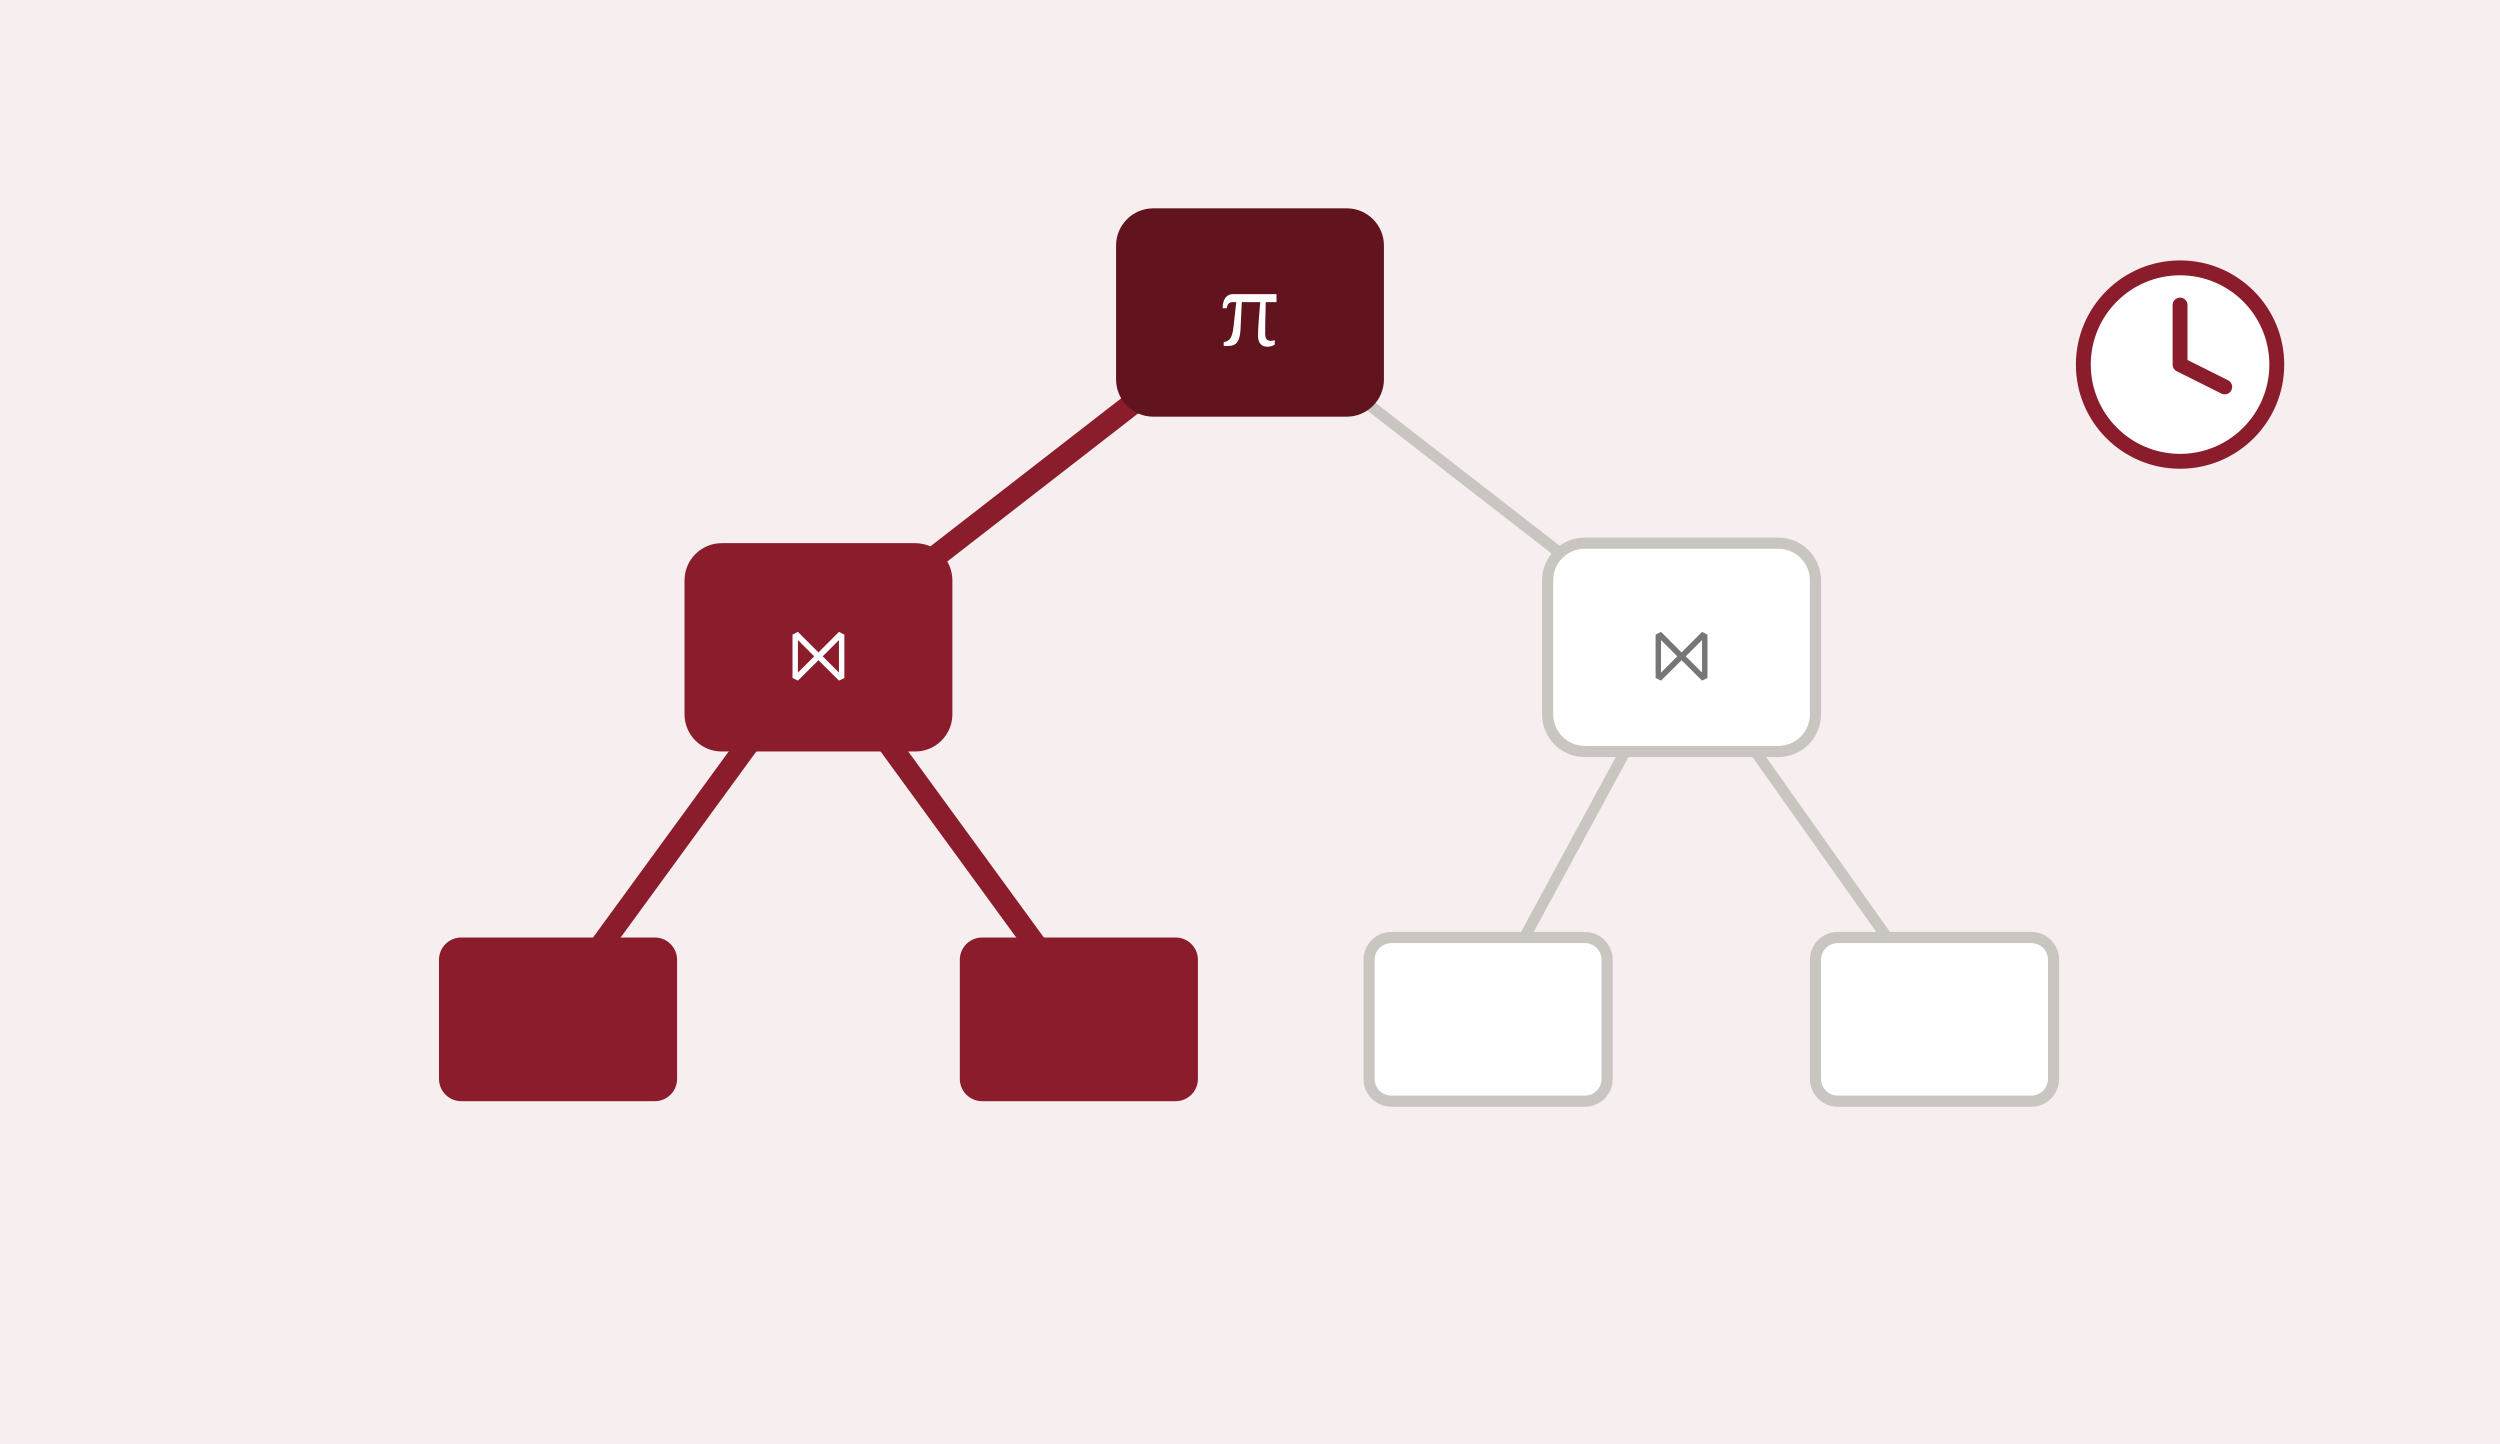
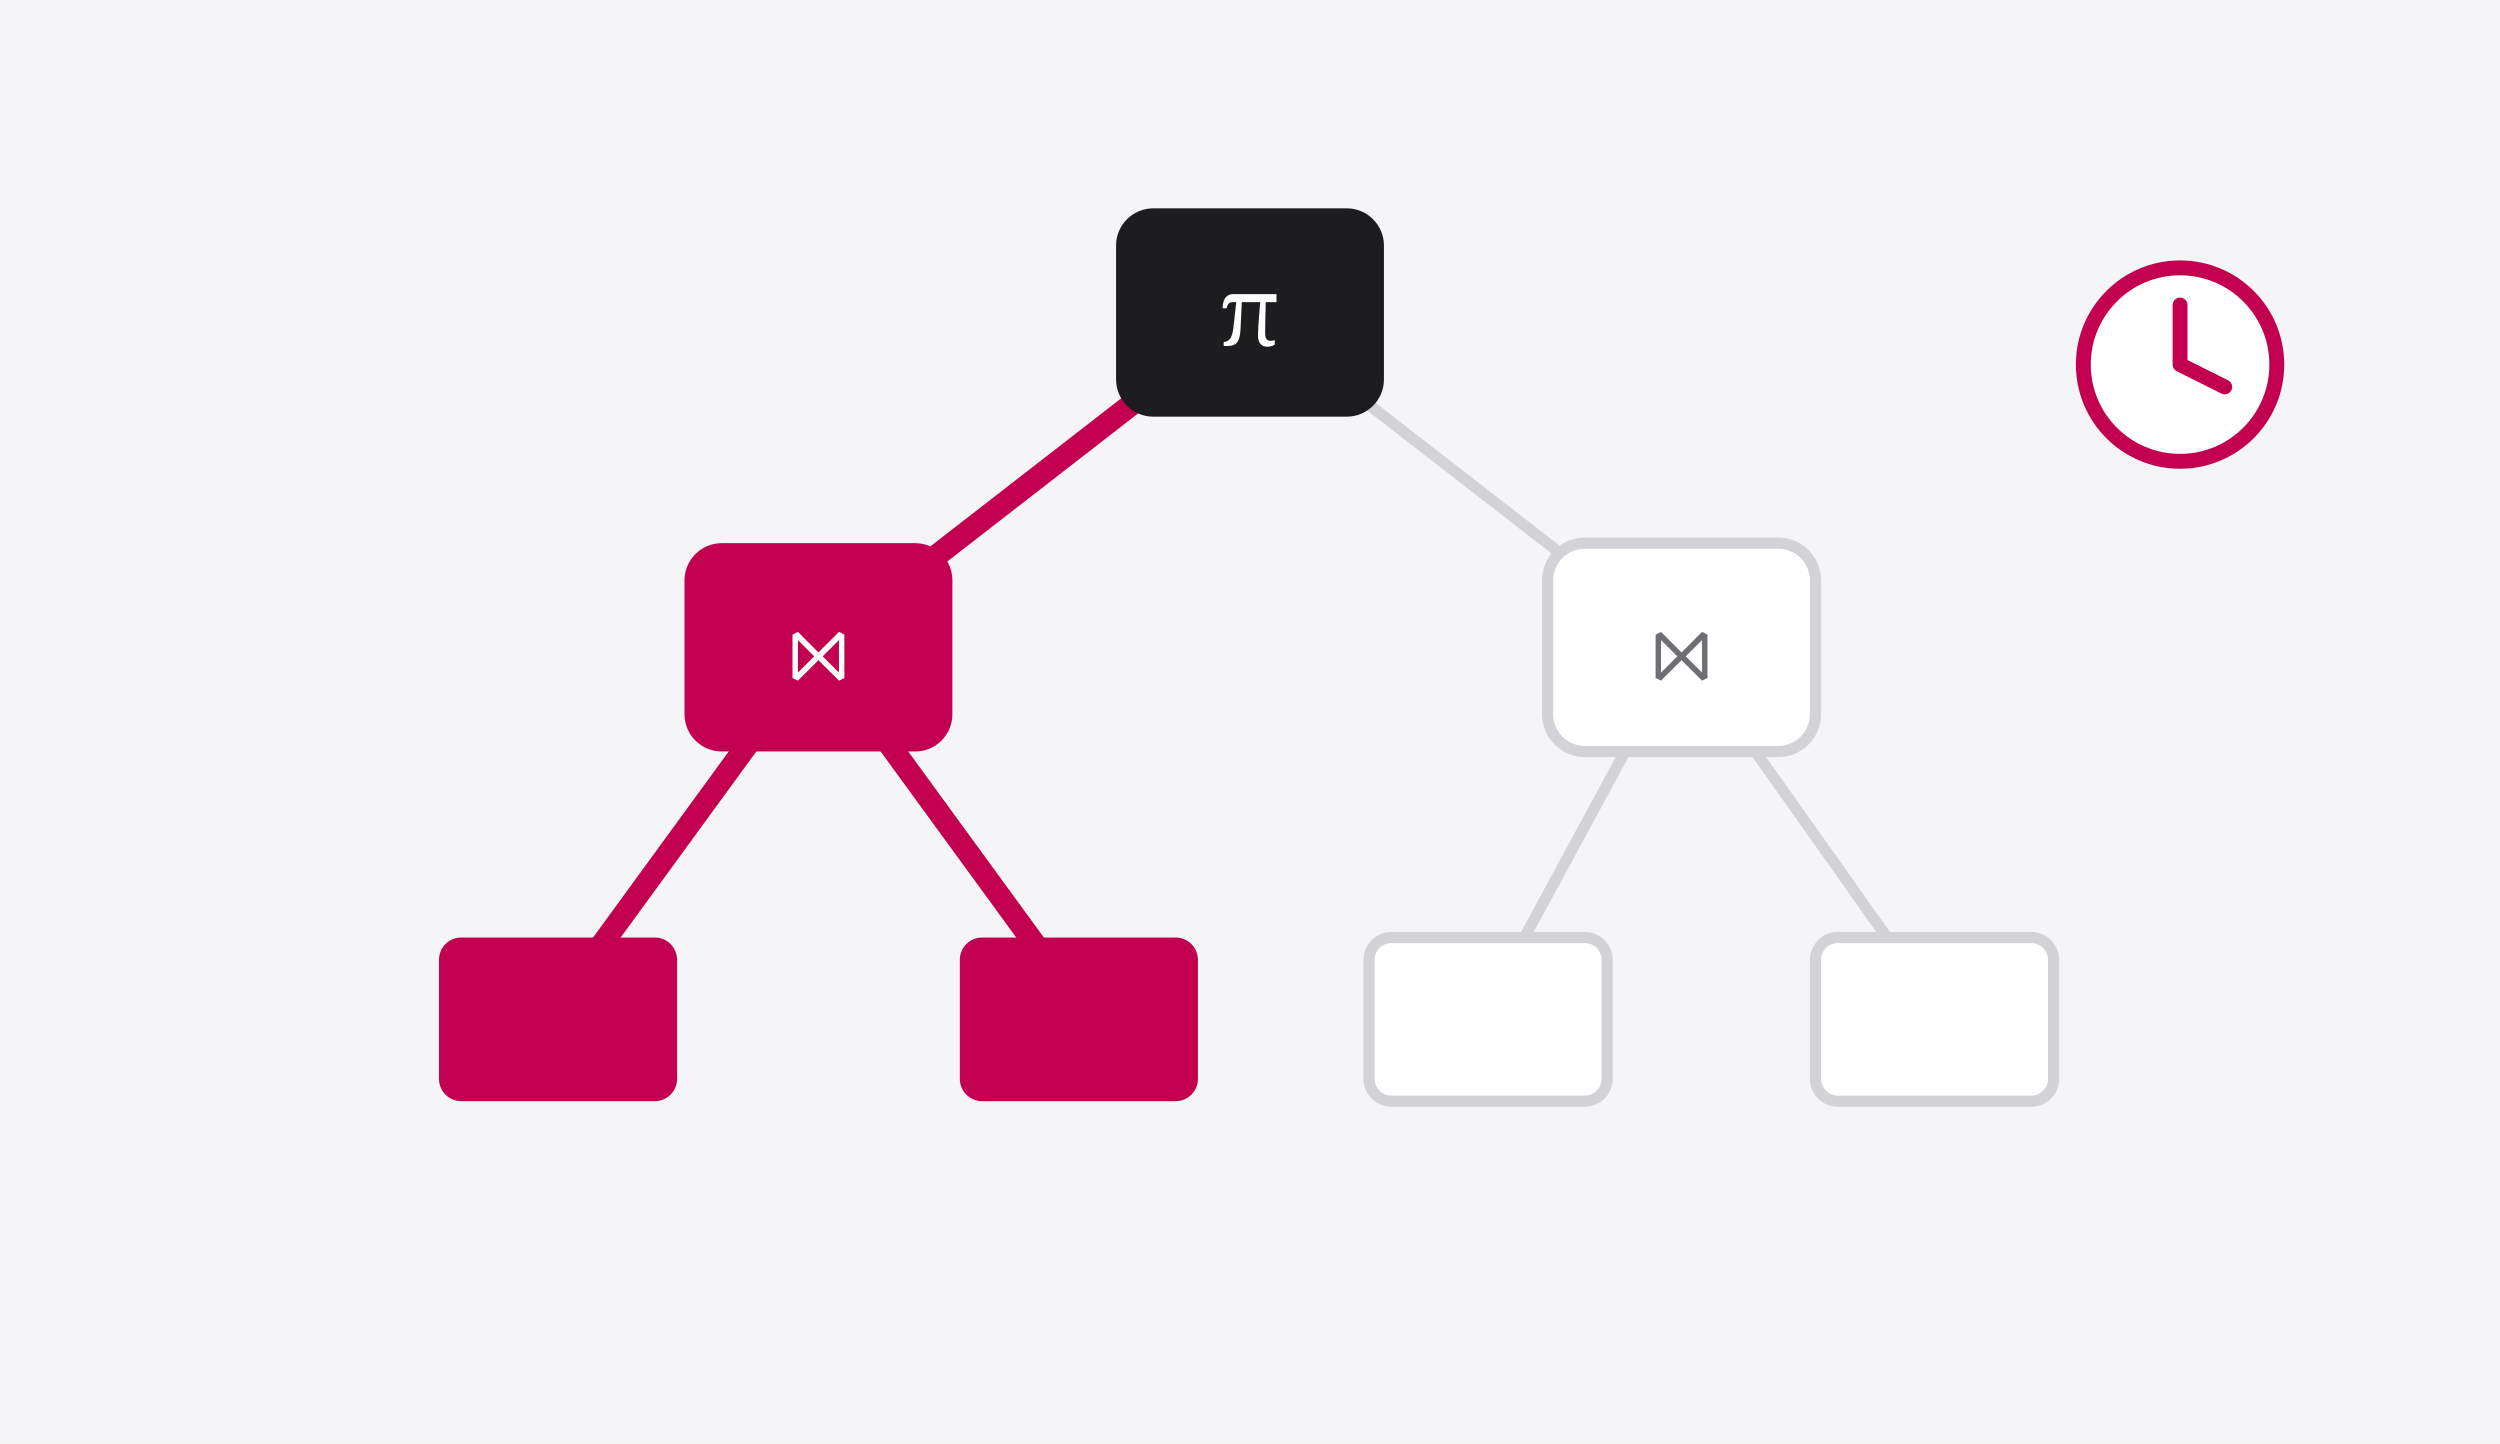
<svg xmlns="http://www.w3.org/2000/svg" viewBox="0 0 672 388" width="672" height="388">
-   <rect width="672" height="388" fill="#f7eef0" />
-   <g stroke="#c9c6c1" stroke-width="3">
+   <rect width="672" height="388" fill="#f5f5f7" />
+   <g stroke="#d2d2d7" stroke-width="3">
    <path d="M336 84 L 220 174 M336 84 L 452 174 M220 174 L 150 270 M220 174 L 290 270 M452 174 L 400 270 M452 174 L 520 270" />
  </g>
-   <g stroke="#8a1c2b" stroke-width="6" fill="none">
+   <g stroke="#c3004f" stroke-width="6" fill="none">
    <path d="M336 84 L 220 174 L 290 270 M220 174 L 150 270" />
  </g>
  <g font-family="Georgia, serif" font-size="26" text-anchor="middle">
-     <rect x="300" y="56" width="72" height="56" rx="10" fill="#61131e" />
+     <rect x="300" y="56" width="72" height="56" rx="10" fill="#1d1d1f" />
    <text x="336" y="93" fill="#ffffff">π</text>
-     <rect x="184" y="146" width="72" height="56" rx="10" fill="#8a1c2b" />
+     <rect x="184" y="146" width="72" height="56" rx="10" fill="#c3004f" />
    <text x="220" y="183" fill="#ffffff">⋈</text>
-     <rect x="416" y="146" width="72" height="56" rx="10" fill="#ffffff" stroke="#c9c6c1" stroke-width="3" />
-     <text x="452" y="183" fill="#767676">⋈</text>
+     <rect x="416" y="146" width="72" height="56" rx="10" fill="#ffffff" stroke="#d2d2d7" stroke-width="3" />
+     <text x="452" y="183" fill="#6e6e73">⋈</text>
  </g>
  <g>
-     <rect x="118" y="252" width="64" height="44" rx="6" fill="#8a1c2b" />
-     <rect x="258" y="252" width="64" height="44" rx="6" fill="#8a1c2b" />
-     <rect x="368" y="252" width="64" height="44" rx="6" fill="#ffffff" stroke="#c9c6c1" stroke-width="3" />
-     <rect x="488" y="252" width="64" height="44" rx="6" fill="#ffffff" stroke="#c9c6c1" stroke-width="3" />
+     <rect x="118" y="252" width="64" height="44" rx="6" fill="#c3004f" />
+     <rect x="258" y="252" width="64" height="44" rx="6" fill="#c3004f" />
+     <rect x="368" y="252" width="64" height="44" rx="6" fill="#ffffff" stroke="#d2d2d7" stroke-width="3" />
+     <rect x="488" y="252" width="64" height="44" rx="6" fill="#ffffff" stroke="#d2d2d7" stroke-width="3" />
  </g>
  <g transform="translate(560 72)">
-     <circle cx="26" cy="26" r="26" fill="#ffffff" stroke="#8a1c2b" stroke-width="4" />
-     <path d="M26 26 L 26 10 M26 26 L 38 32" stroke="#8a1c2b" stroke-width="4" stroke-linecap="round" />
+     <circle cx="26" cy="26" r="26" fill="#ffffff" stroke="#c3004f" stroke-width="4" />
+     <path d="M26 26 L 26 10 M26 26 L 38 32" stroke="#c3004f" stroke-width="4" stroke-linecap="round" />
  </g>
</svg>
